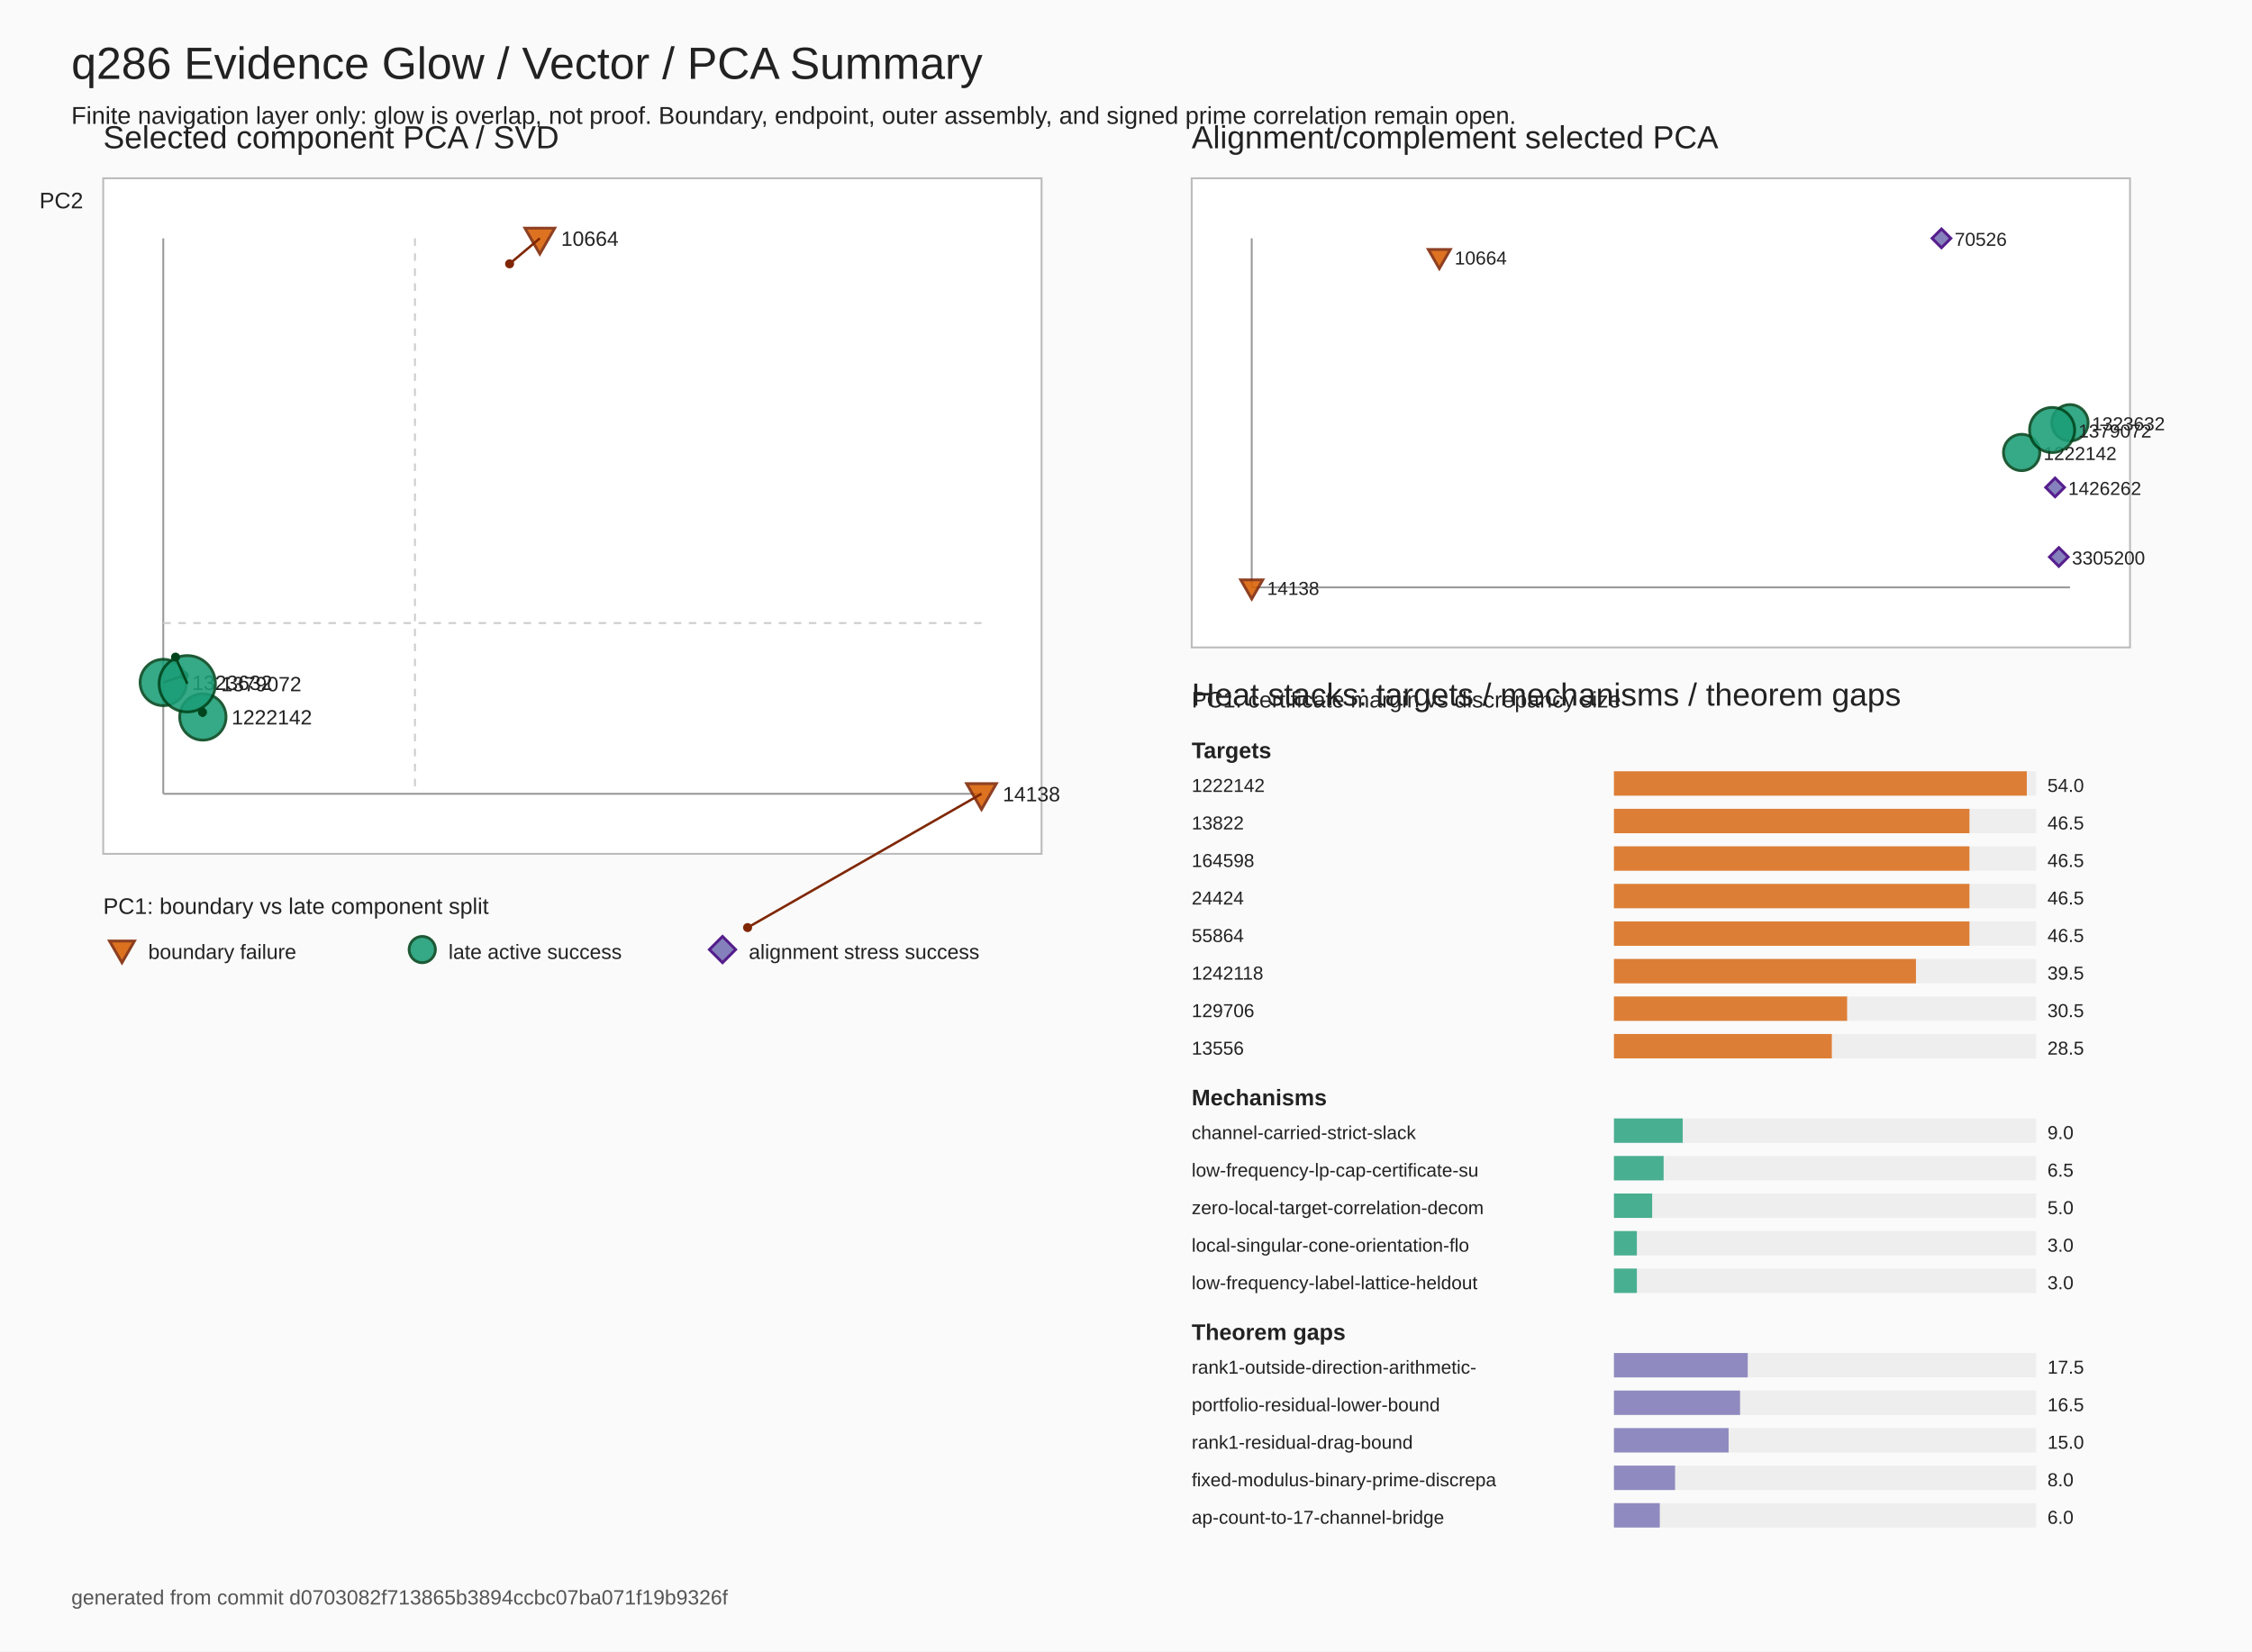
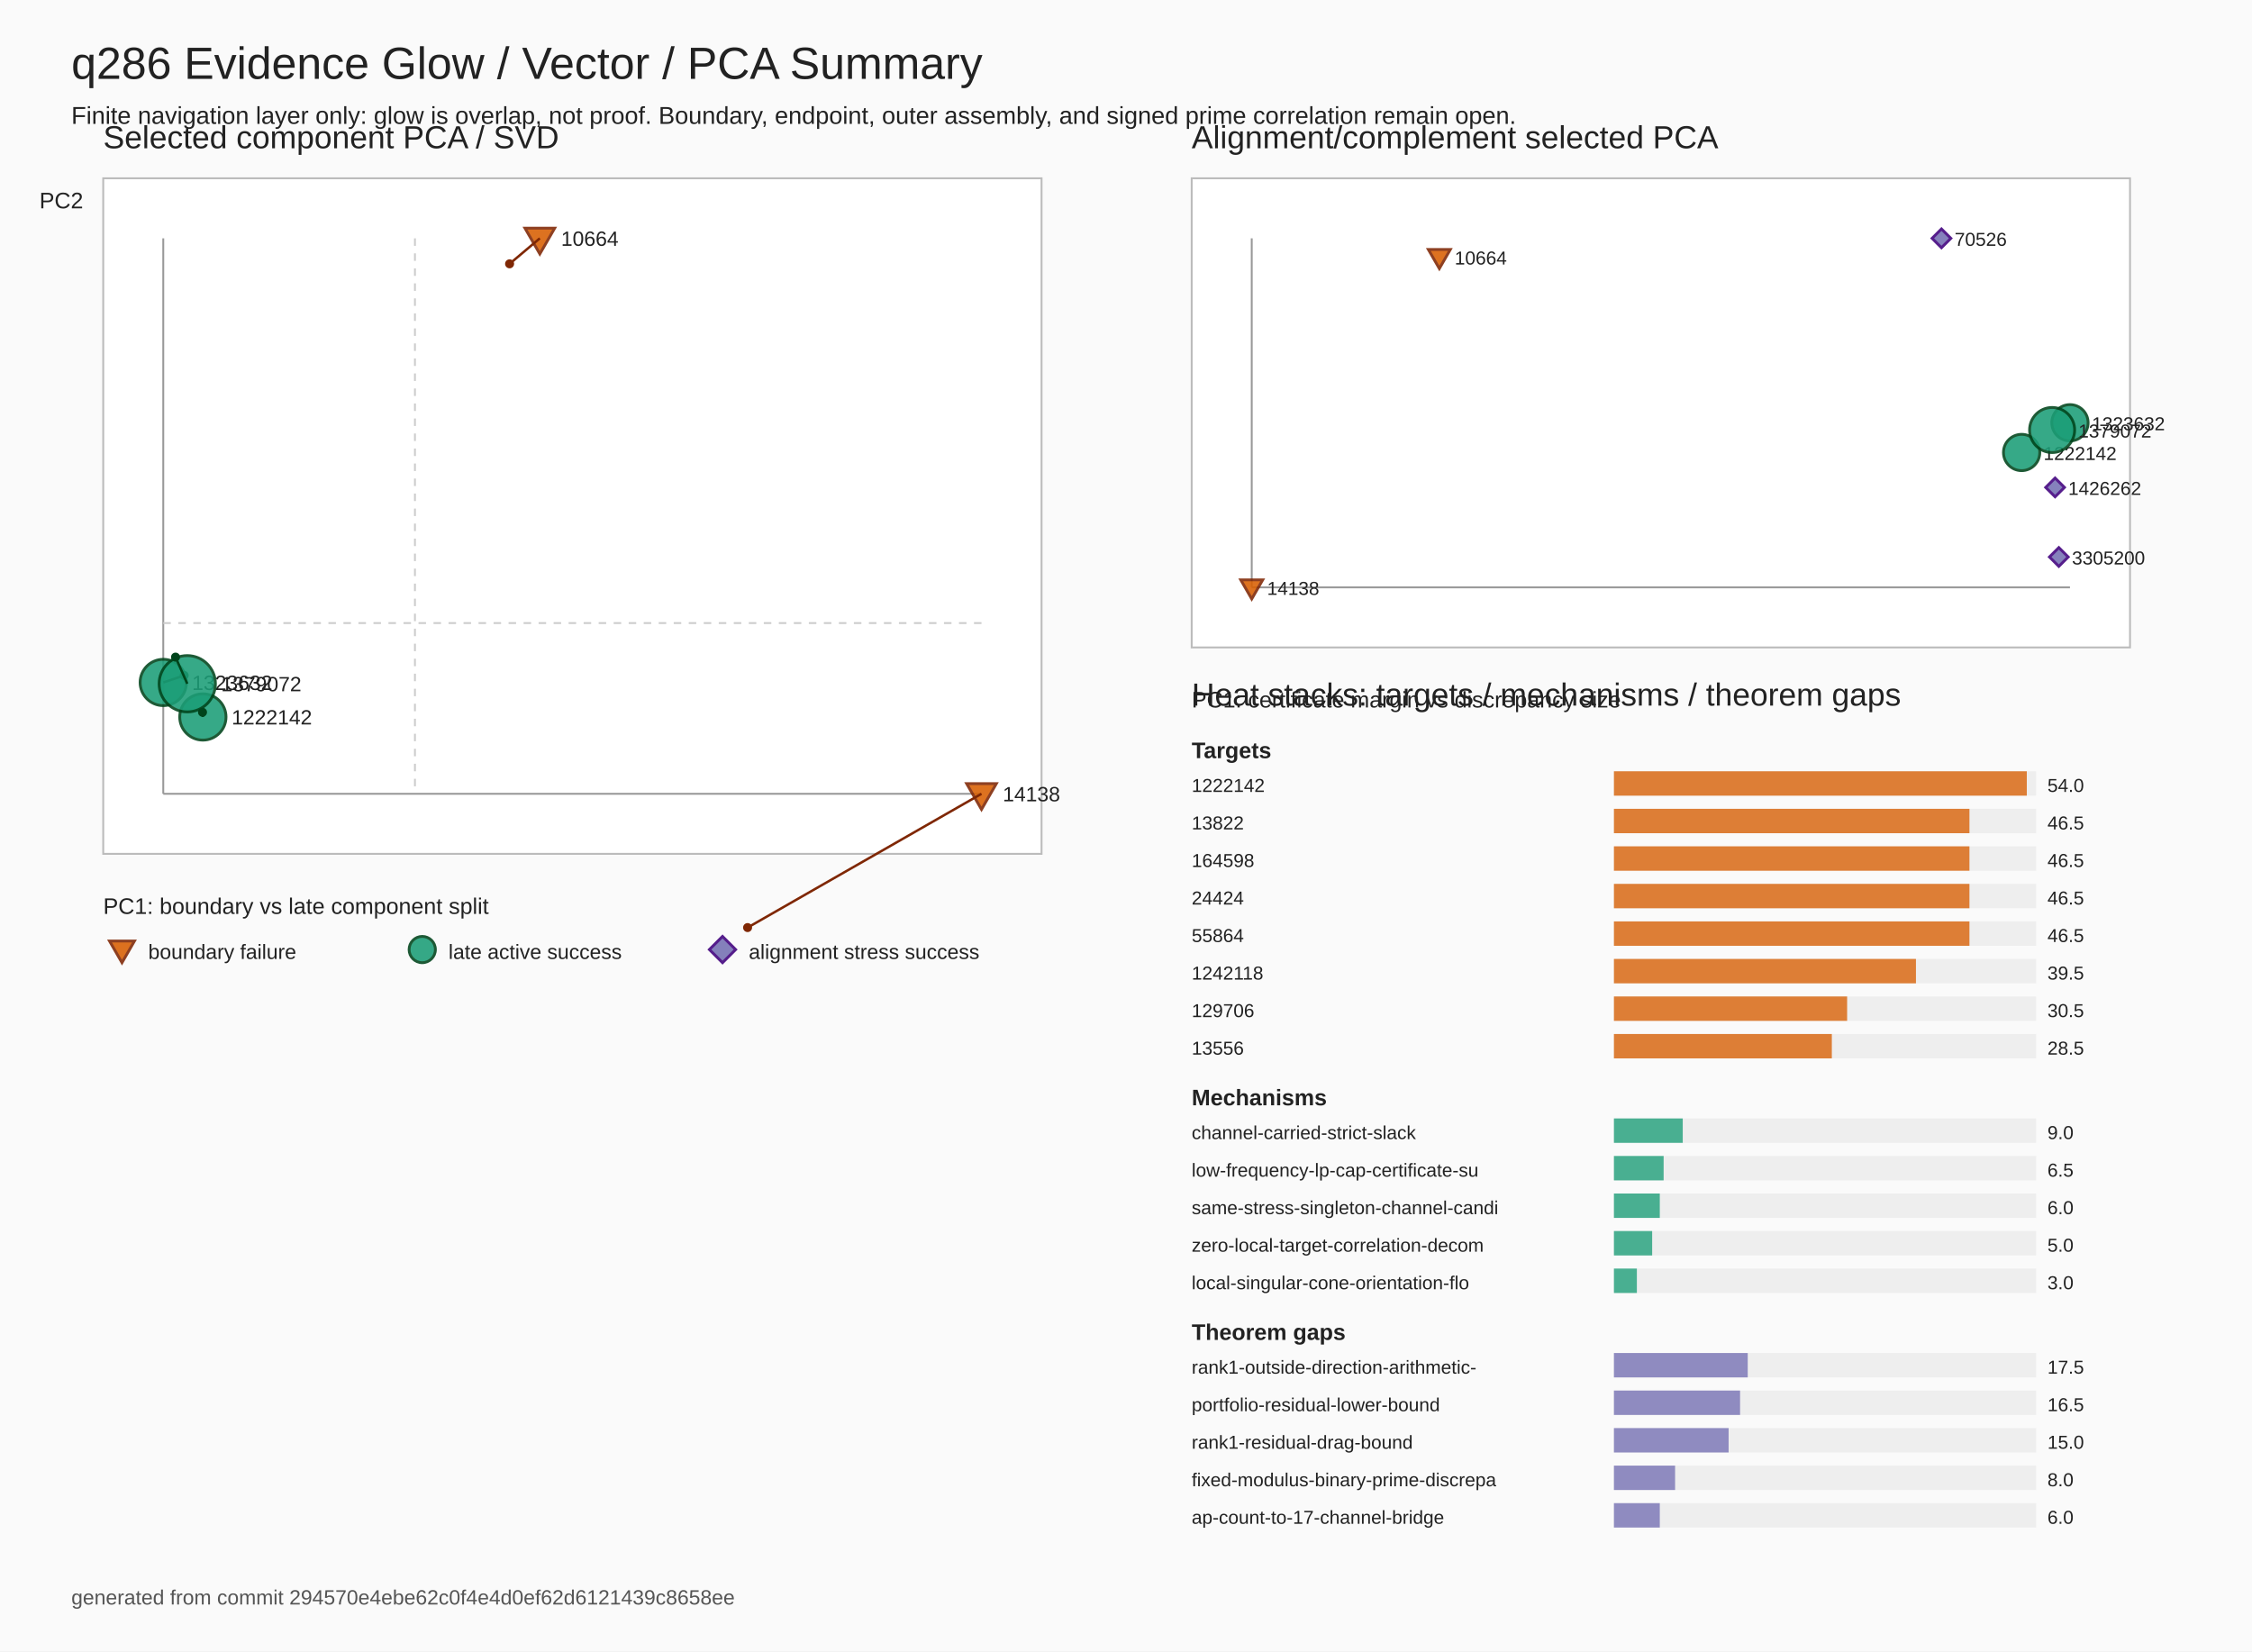
<svg xmlns="http://www.w3.org/2000/svg" width="1200" height="880" viewBox="0 0 1200 880" role="img" aria-labelledby="title desc">
  <rect x="0.00" y="0.00" width="1200.00" height="880.00" fill="#fafafa" stroke="none" opacity="1.0" />
  <text x="38.00" y="42.00" font-size="24" font-family="Arial, sans-serif" font-weight="500" text-anchor="start" fill="#222">q286 Evidence Glow / Vector / PCA Summary</text>
  <text x="38.00" y="66.00" font-size="13" font-family="Arial, sans-serif" font-weight="400" text-anchor="start" fill="#222">Finite navigation layer only: glow is overlap, not proof. Boundary, endpoint, outer assembly, and signed prime correlation remain open.</text>
-   <text x="38.00" y="855.00" font-size="11" font-family="Arial, sans-serif" font-weight="400" text-anchor="start" fill="#555">generated from commit d0703082f713865b3894ccbc07ba071f19b9326f</text>
+   <text x="38.00" y="855.00" font-size="11" font-family="Arial, sans-serif" font-weight="400" text-anchor="start" fill="#555">generated from commit 294570e4ebe62c0f4e4d0ef62d6121439c8658ee</text>
  <rect x="55.00" y="95.00" width="500.00" height="360.00" fill="#ffffff" stroke="#bbbbbb" opacity="1.0" />
  <text x="55.00" y="79.00" font-size="17" font-family="Arial, sans-serif" font-weight="500" text-anchor="start" fill="#222">Selected component PCA / SVD</text>
  <text x="55.00" y="487.00" font-size="12" font-family="Arial, sans-serif" font-weight="400" text-anchor="start" fill="#222">PC1: boundary vs late component split</text>
  <text x="21.00" y="111.00" font-size="12" font-family="Arial, sans-serif" font-weight="400" text-anchor="start" fill="#222">PC2</text>
  <line x1="87.00" y1="423.00" x2="523.00" y2="423.00" stroke="#999" stroke-width="1" />
  <line x1="87.00" y1="127.00" x2="87.00" y2="423.00" stroke="#999" stroke-width="1" />
  <line x1="221.11" y1="127.00" x2="221.11" y2="423.00" stroke="#cccccc" stroke-width="1" stroke-dasharray="4 4" />
  <line x1="87.00" y1="332.02" x2="523.00" y2="332.02" stroke="#cccccc" stroke-width="1" stroke-dasharray="4 4" />
  <polygon points="287.65,135.33 279.73,121.58 295.57,121.58" fill="#d95f02" stroke="#7f2704" stroke-width="1.5" opacity="0.88" />
  <text x="298.98" y="131.00" font-size="11" font-family="Arial, sans-serif" font-weight="400" text-anchor="start" fill="#222">10664</text>
  <line x1="287.65" y1="127.00" x2="271.54" y2="140.59" stroke="#7f2704" stroke-width="1.3" />
  <circle cx="271.54" cy="140.59" r="2.4" fill="#7f2704" />
  <polygon points="523.00,431.33 515.08,417.58 530.92,417.58" fill="#d95f02" stroke="#7f2704" stroke-width="1.5" opacity="0.88" />
  <text x="534.33" y="427.00" font-size="11" font-family="Arial, sans-serif" font-weight="400" text-anchor="start" fill="#222">14138</text>
  <line x1="523.00" y1="423.00" x2="398.36" y2="494.29" stroke="#7f2704" stroke-width="1.3" />
  <circle cx="398.36" cy="494.29" r="2.4" fill="#7f2704" />
  <circle cx="108.10" cy="382.06" r="12.33" fill="#1b9e77" stroke="#00441b" stroke-width="1.5" opacity="0.88" />
  <text x="123.43" y="386.06" font-size="11" font-family="Arial, sans-serif" font-weight="400" text-anchor="start" fill="#222">1222142</text>
  <line x1="108.10" y1="382.06" x2="107.91" y2="379.54" stroke="#00441b" stroke-width="1.3" />
  <circle cx="107.91" cy="379.54" r="2.4" fill="#00441b" />
  <circle cx="87.00" cy="363.67" r="12.33" fill="#1b9e77" stroke="#00441b" stroke-width="1.5" opacity="0.88" />
  <text x="102.33" y="367.67" font-size="11" font-family="Arial, sans-serif" font-weight="400" text-anchor="start" fill="#222">1323632</text>
  <line x1="87.00" y1="363.67" x2="98.13" y2="359.93" stroke="#00441b" stroke-width="1.3" />
  <circle cx="98.13" cy="359.93" r="2.4" fill="#00441b" />
  <circle cx="99.79" cy="364.36" r="15.00" fill="#1b9e77" stroke="#00441b" stroke-width="1.5" opacity="0.88" />
  <text x="117.79" y="368.36" font-size="11" font-family="Arial, sans-serif" font-weight="400" text-anchor="start" fill="#222">1379072</text>
  <line x1="99.79" y1="364.36" x2="93.53" y2="350.16" stroke="#00441b" stroke-width="1.3" />
  <circle cx="93.53" cy="350.16" r="2.4" fill="#00441b" />
  <polygon points="65.00,513.00 58.35,501.45 71.65,501.45" fill="#d95f02" stroke="#7f2704" stroke-width="1.5" opacity="0.88" />
  <text x="79.00" y="511.00" font-size="11" font-family="Arial, sans-serif" font-weight="400" text-anchor="start" fill="#222">boundary failure</text>
  <circle cx="225.00" cy="506.00" r="7.00" fill="#1b9e77" stroke="#00441b" stroke-width="1.5" opacity="0.88" />
  <text x="239.00" y="511.00" font-size="11" font-family="Arial, sans-serif" font-weight="400" text-anchor="start" fill="#222">late active success</text>
  <polygon points="385.00,499.00 392.00,506.00 385.00,513.00 378.00,506.00" fill="#7570b3" stroke="#3f007d" stroke-width="1.5" opacity="0.88" />
  <text x="399.00" y="511.00" font-size="11" font-family="Arial, sans-serif" font-weight="400" text-anchor="start" fill="#222">alignment stress success</text>
  <rect x="635.00" y="95.00" width="500.00" height="250.00" fill="#ffffff" stroke="#bbbbbb" opacity="1.0" />
  <text x="635.00" y="79.00" font-size="17" font-family="Arial, sans-serif" font-weight="500" text-anchor="start" fill="#222">Alignment/complement selected PCA</text>
  <text x="635.00" y="377.00" font-size="12" font-family="Arial, sans-serif" font-weight="400" text-anchor="start" fill="#222">PC1: certificate margin vs discrepancy size</text>
  <line x1="667.00" y1="313.00" x2="1103.00" y2="313.00" stroke="#999" stroke-width="1" />
  <line x1="667.00" y1="127.00" x2="667.00" y2="313.00" stroke="#999" stroke-width="1" />
  <polygon points="766.97,143.12 761.11,132.95 772.82,132.95" fill="#d95f02" stroke="#7f2704" stroke-width="1.5" opacity="0.88" />
  <text x="775.13" y="140.95" font-size="10" font-family="Arial, sans-serif" font-weight="400" text-anchor="start" fill="#222">10664</text>
  <polygon points="667.00,319.17 661.14,308.99 672.86,308.99" fill="#d95f02" stroke="#7f2704" stroke-width="1.5" opacity="0.88" />
  <text x="675.17" y="317.00" font-size="10" font-family="Arial, sans-serif" font-weight="400" text-anchor="start" fill="#222">14138</text>
  <polygon points="1034.53,122.00 1039.53,127.00 1034.53,132.00 1029.53,127.00" fill="#7570b3" stroke="#3f007d" stroke-width="1.5" opacity="0.88" />
  <text x="1041.53" y="131.00" font-size="10" font-family="Arial, sans-serif" font-weight="400" text-anchor="start" fill="#222">70526</text>
  <circle cx="1077.24" cy="241.12" r="9.67" fill="#1b9e77" stroke="#00441b" stroke-width="1.5" opacity="0.88" />
  <text x="1088.91" y="245.12" font-size="10" font-family="Arial, sans-serif" font-weight="400" text-anchor="start" fill="#222">1222142</text>
  <circle cx="1103.00" cy="225.29" r="9.67" fill="#1b9e77" stroke="#00441b" stroke-width="1.5" opacity="0.88" />
  <text x="1114.67" y="229.29" font-size="10" font-family="Arial, sans-serif" font-weight="400" text-anchor="start" fill="#222">1323632</text>
  <circle cx="1093.49" cy="229.14" r="12.00" fill="#1b9e77" stroke="#00441b" stroke-width="1.5" opacity="0.88" />
  <text x="1107.49" y="233.14" font-size="10" font-family="Arial, sans-serif" font-weight="400" text-anchor="start" fill="#222">1379072</text>
  <polygon points="1095.07,254.73 1100.07,259.73 1095.07,264.73 1090.07,259.73" fill="#7570b3" stroke="#3f007d" stroke-width="1.5" opacity="0.88" />
  <text x="1102.07" y="263.73" font-size="10" font-family="Arial, sans-serif" font-weight="400" text-anchor="start" fill="#222">1426262</text>
  <polygon points="1097.07,291.80 1102.07,296.80 1097.07,301.80 1092.07,296.80" fill="#7570b3" stroke="#3f007d" stroke-width="1.5" opacity="0.88" />
  <text x="1104.07" y="300.80" font-size="10" font-family="Arial, sans-serif" font-weight="400" text-anchor="start" fill="#222">3305200</text>
  <text x="635.00" y="376.00" font-size="17" font-family="Arial, sans-serif" font-weight="500" text-anchor="start" fill="#222">Heat stacks: targets / mechanisms / theorem gaps</text>
  <text x="635.00" y="404.00" font-size="12" font-family="Arial, sans-serif" font-weight="600" text-anchor="start" fill="#222">Targets</text>
  <text x="635.00" y="422.00" font-size="10" font-family="Arial, sans-serif" font-weight="400" text-anchor="start" fill="#222">1222142</text>
  <rect x="860.00" y="411.00" width="225.00" height="13.00" fill="#eeeeee" stroke="none" opacity="1.0" />
  <rect x="860.00" y="411.00" width="220.00" height="13.00" fill="#d95f02" stroke="none" opacity="0.78" />
  <text x="1091.00" y="422.00" font-size="10" font-family="Arial, sans-serif" font-weight="400" text-anchor="start" fill="#222">54.0</text>
  <text x="635.00" y="442.00" font-size="10" font-family="Arial, sans-serif" font-weight="400" text-anchor="start" fill="#222">13822</text>
  <rect x="860.00" y="431.00" width="225.00" height="13.00" fill="#eeeeee" stroke="none" opacity="1.0" />
  <rect x="860.00" y="431.00" width="189.44" height="13.00" fill="#d95f02" stroke="none" opacity="0.78" />
  <text x="1091.00" y="442.00" font-size="10" font-family="Arial, sans-serif" font-weight="400" text-anchor="start" fill="#222">46.5</text>
  <text x="635.00" y="462.00" font-size="10" font-family="Arial, sans-serif" font-weight="400" text-anchor="start" fill="#222">164598</text>
  <rect x="860.00" y="451.00" width="225.00" height="13.00" fill="#eeeeee" stroke="none" opacity="1.0" />
  <rect x="860.00" y="451.00" width="189.44" height="13.00" fill="#d95f02" stroke="none" opacity="0.78" />
  <text x="1091.00" y="462.00" font-size="10" font-family="Arial, sans-serif" font-weight="400" text-anchor="start" fill="#222">46.5</text>
  <text x="635.00" y="482.00" font-size="10" font-family="Arial, sans-serif" font-weight="400" text-anchor="start" fill="#222">24424</text>
  <rect x="860.00" y="471.00" width="225.00" height="13.00" fill="#eeeeee" stroke="none" opacity="1.0" />
  <rect x="860.00" y="471.00" width="189.44" height="13.00" fill="#d95f02" stroke="none" opacity="0.78" />
  <text x="1091.00" y="482.00" font-size="10" font-family="Arial, sans-serif" font-weight="400" text-anchor="start" fill="#222">46.5</text>
  <text x="635.00" y="502.00" font-size="10" font-family="Arial, sans-serif" font-weight="400" text-anchor="start" fill="#222">55864</text>
  <rect x="860.00" y="491.00" width="225.00" height="13.00" fill="#eeeeee" stroke="none" opacity="1.0" />
  <rect x="860.00" y="491.00" width="189.44" height="13.00" fill="#d95f02" stroke="none" opacity="0.78" />
  <text x="1091.00" y="502.00" font-size="10" font-family="Arial, sans-serif" font-weight="400" text-anchor="start" fill="#222">46.5</text>
  <text x="635.00" y="522.00" font-size="10" font-family="Arial, sans-serif" font-weight="400" text-anchor="start" fill="#222">1242118</text>
  <rect x="860.00" y="511.00" width="225.00" height="13.00" fill="#eeeeee" stroke="none" opacity="1.0" />
  <rect x="860.00" y="511.00" width="160.93" height="13.00" fill="#d95f02" stroke="none" opacity="0.78" />
  <text x="1091.00" y="522.00" font-size="10" font-family="Arial, sans-serif" font-weight="400" text-anchor="start" fill="#222">39.5</text>
  <text x="635.00" y="542.00" font-size="10" font-family="Arial, sans-serif" font-weight="400" text-anchor="start" fill="#222">129706</text>
  <rect x="860.00" y="531.00" width="225.00" height="13.00" fill="#eeeeee" stroke="none" opacity="1.0" />
  <rect x="860.00" y="531.00" width="124.26" height="13.00" fill="#d95f02" stroke="none" opacity="0.78" />
  <text x="1091.00" y="542.00" font-size="10" font-family="Arial, sans-serif" font-weight="400" text-anchor="start" fill="#222">30.5</text>
  <text x="635.00" y="562.00" font-size="10" font-family="Arial, sans-serif" font-weight="400" text-anchor="start" fill="#222">13556</text>
  <rect x="860.00" y="551.00" width="225.00" height="13.00" fill="#eeeeee" stroke="none" opacity="1.0" />
  <rect x="860.00" y="551.00" width="116.11" height="13.00" fill="#d95f02" stroke="none" opacity="0.78" />
  <text x="1091.00" y="562.00" font-size="10" font-family="Arial, sans-serif" font-weight="400" text-anchor="start" fill="#222">28.5</text>
  <text x="635.00" y="589.00" font-size="12" font-family="Arial, sans-serif" font-weight="600" text-anchor="start" fill="#222">Mechanisms</text>
  <text x="635.00" y="607.00" font-size="10" font-family="Arial, sans-serif" font-weight="400" text-anchor="start" fill="#222">channel-carried-strict-slack</text>
  <rect x="860.00" y="596.00" width="225.00" height="13.00" fill="#eeeeee" stroke="none" opacity="1.0" />
  <rect x="860.00" y="596.00" width="36.67" height="13.00" fill="#1b9e77" stroke="none" opacity="0.78" />
  <text x="1091.00" y="607.00" font-size="10" font-family="Arial, sans-serif" font-weight="400" text-anchor="start" fill="#222">9.0</text>
  <text x="635.00" y="627.00" font-size="10" font-family="Arial, sans-serif" font-weight="400" text-anchor="start" fill="#222">low-frequency-lp-cap-certificate-su</text>
  <rect x="860.00" y="616.00" width="225.00" height="13.00" fill="#eeeeee" stroke="none" opacity="1.0" />
  <rect x="860.00" y="616.00" width="26.48" height="13.00" fill="#1b9e77" stroke="none" opacity="0.78" />
  <text x="1091.00" y="627.00" font-size="10" font-family="Arial, sans-serif" font-weight="400" text-anchor="start" fill="#222">6.5</text>
-   <text x="635.00" y="647.00" font-size="10" font-family="Arial, sans-serif" font-weight="400" text-anchor="start" fill="#222">zero-local-target-correlation-decom</text>
+   <text x="635.00" y="647.00" font-size="10" font-family="Arial, sans-serif" font-weight="400" text-anchor="start" fill="#222">same-stress-singleton-channel-candi</text>
  <rect x="860.00" y="636.00" width="225.00" height="13.00" fill="#eeeeee" stroke="none" opacity="1.0" />
-   <rect x="860.00" y="636.00" width="20.37" height="13.00" fill="#1b9e77" stroke="none" opacity="0.78" />
-   <text x="1091.00" y="647.00" font-size="10" font-family="Arial, sans-serif" font-weight="400" text-anchor="start" fill="#222">5.0</text>
-   <text x="635.00" y="667.00" font-size="10" font-family="Arial, sans-serif" font-weight="400" text-anchor="start" fill="#222">local-singular-cone-orientation-flo</text>
+   <rect x="860.00" y="636.00" width="24.44" height="13.00" fill="#1b9e77" stroke="none" opacity="0.78" />
+   <text x="1091.00" y="647.00" font-size="10" font-family="Arial, sans-serif" font-weight="400" text-anchor="start" fill="#222">6.0</text>
+   <text x="635.00" y="667.00" font-size="10" font-family="Arial, sans-serif" font-weight="400" text-anchor="start" fill="#222">zero-local-target-correlation-decom</text>
  <rect x="860.00" y="656.00" width="225.00" height="13.00" fill="#eeeeee" stroke="none" opacity="1.0" />
-   <rect x="860.00" y="656.00" width="12.22" height="13.00" fill="#1b9e77" stroke="none" opacity="0.78" />
-   <text x="1091.00" y="667.00" font-size="10" font-family="Arial, sans-serif" font-weight="400" text-anchor="start" fill="#222">3.0</text>
-   <text x="635.00" y="687.00" font-size="10" font-family="Arial, sans-serif" font-weight="400" text-anchor="start" fill="#222">low-frequency-label-lattice-heldout</text>
+   <rect x="860.00" y="656.00" width="20.37" height="13.00" fill="#1b9e77" stroke="none" opacity="0.78" />
+   <text x="1091.00" y="667.00" font-size="10" font-family="Arial, sans-serif" font-weight="400" text-anchor="start" fill="#222">5.0</text>
+   <text x="635.00" y="687.00" font-size="10" font-family="Arial, sans-serif" font-weight="400" text-anchor="start" fill="#222">local-singular-cone-orientation-flo</text>
  <rect x="860.00" y="676.00" width="225.00" height="13.00" fill="#eeeeee" stroke="none" opacity="1.0" />
  <rect x="860.00" y="676.00" width="12.22" height="13.00" fill="#1b9e77" stroke="none" opacity="0.78" />
  <text x="1091.00" y="687.00" font-size="10" font-family="Arial, sans-serif" font-weight="400" text-anchor="start" fill="#222">3.0</text>
  <text x="635.00" y="714.00" font-size="12" font-family="Arial, sans-serif" font-weight="600" text-anchor="start" fill="#222">Theorem gaps</text>
  <text x="635.00" y="732.00" font-size="10" font-family="Arial, sans-serif" font-weight="400" text-anchor="start" fill="#222">rank1-outside-direction-arithmetic-</text>
  <rect x="860.00" y="721.00" width="225.00" height="13.00" fill="#eeeeee" stroke="none" opacity="1.0" />
  <rect x="860.00" y="721.00" width="71.30" height="13.00" fill="#7570b3" stroke="none" opacity="0.78" />
  <text x="1091.00" y="732.00" font-size="10" font-family="Arial, sans-serif" font-weight="400" text-anchor="start" fill="#222">17.5</text>
  <text x="635.00" y="752.00" font-size="10" font-family="Arial, sans-serif" font-weight="400" text-anchor="start" fill="#222">portfolio-residual-lower-bound</text>
  <rect x="860.00" y="741.00" width="225.00" height="13.00" fill="#eeeeee" stroke="none" opacity="1.0" />
  <rect x="860.00" y="741.00" width="67.22" height="13.00" fill="#7570b3" stroke="none" opacity="0.78" />
  <text x="1091.00" y="752.00" font-size="10" font-family="Arial, sans-serif" font-weight="400" text-anchor="start" fill="#222">16.5</text>
  <text x="635.00" y="772.00" font-size="10" font-family="Arial, sans-serif" font-weight="400" text-anchor="start" fill="#222">rank1-residual-drag-bound</text>
  <rect x="860.00" y="761.00" width="225.00" height="13.00" fill="#eeeeee" stroke="none" opacity="1.0" />
  <rect x="860.00" y="761.00" width="61.11" height="13.00" fill="#7570b3" stroke="none" opacity="0.78" />
  <text x="1091.00" y="772.00" font-size="10" font-family="Arial, sans-serif" font-weight="400" text-anchor="start" fill="#222">15.0</text>
  <text x="635.00" y="792.00" font-size="10" font-family="Arial, sans-serif" font-weight="400" text-anchor="start" fill="#222">fixed-modulus-binary-prime-discrepa</text>
  <rect x="860.00" y="781.00" width="225.00" height="13.00" fill="#eeeeee" stroke="none" opacity="1.0" />
  <rect x="860.00" y="781.00" width="32.59" height="13.00" fill="#7570b3" stroke="none" opacity="0.78" />
  <text x="1091.00" y="792.00" font-size="10" font-family="Arial, sans-serif" font-weight="400" text-anchor="start" fill="#222">8.0</text>
  <text x="635.00" y="812.00" font-size="10" font-family="Arial, sans-serif" font-weight="400" text-anchor="start" fill="#222">ap-count-to-17-channel-bridge</text>
  <rect x="860.00" y="801.00" width="225.00" height="13.00" fill="#eeeeee" stroke="none" opacity="1.0" />
  <rect x="860.00" y="801.00" width="24.44" height="13.00" fill="#7570b3" stroke="none" opacity="0.78" />
  <text x="1091.00" y="812.00" font-size="10" font-family="Arial, sans-serif" font-weight="400" text-anchor="start" fill="#222">6.0</text>
</svg>
